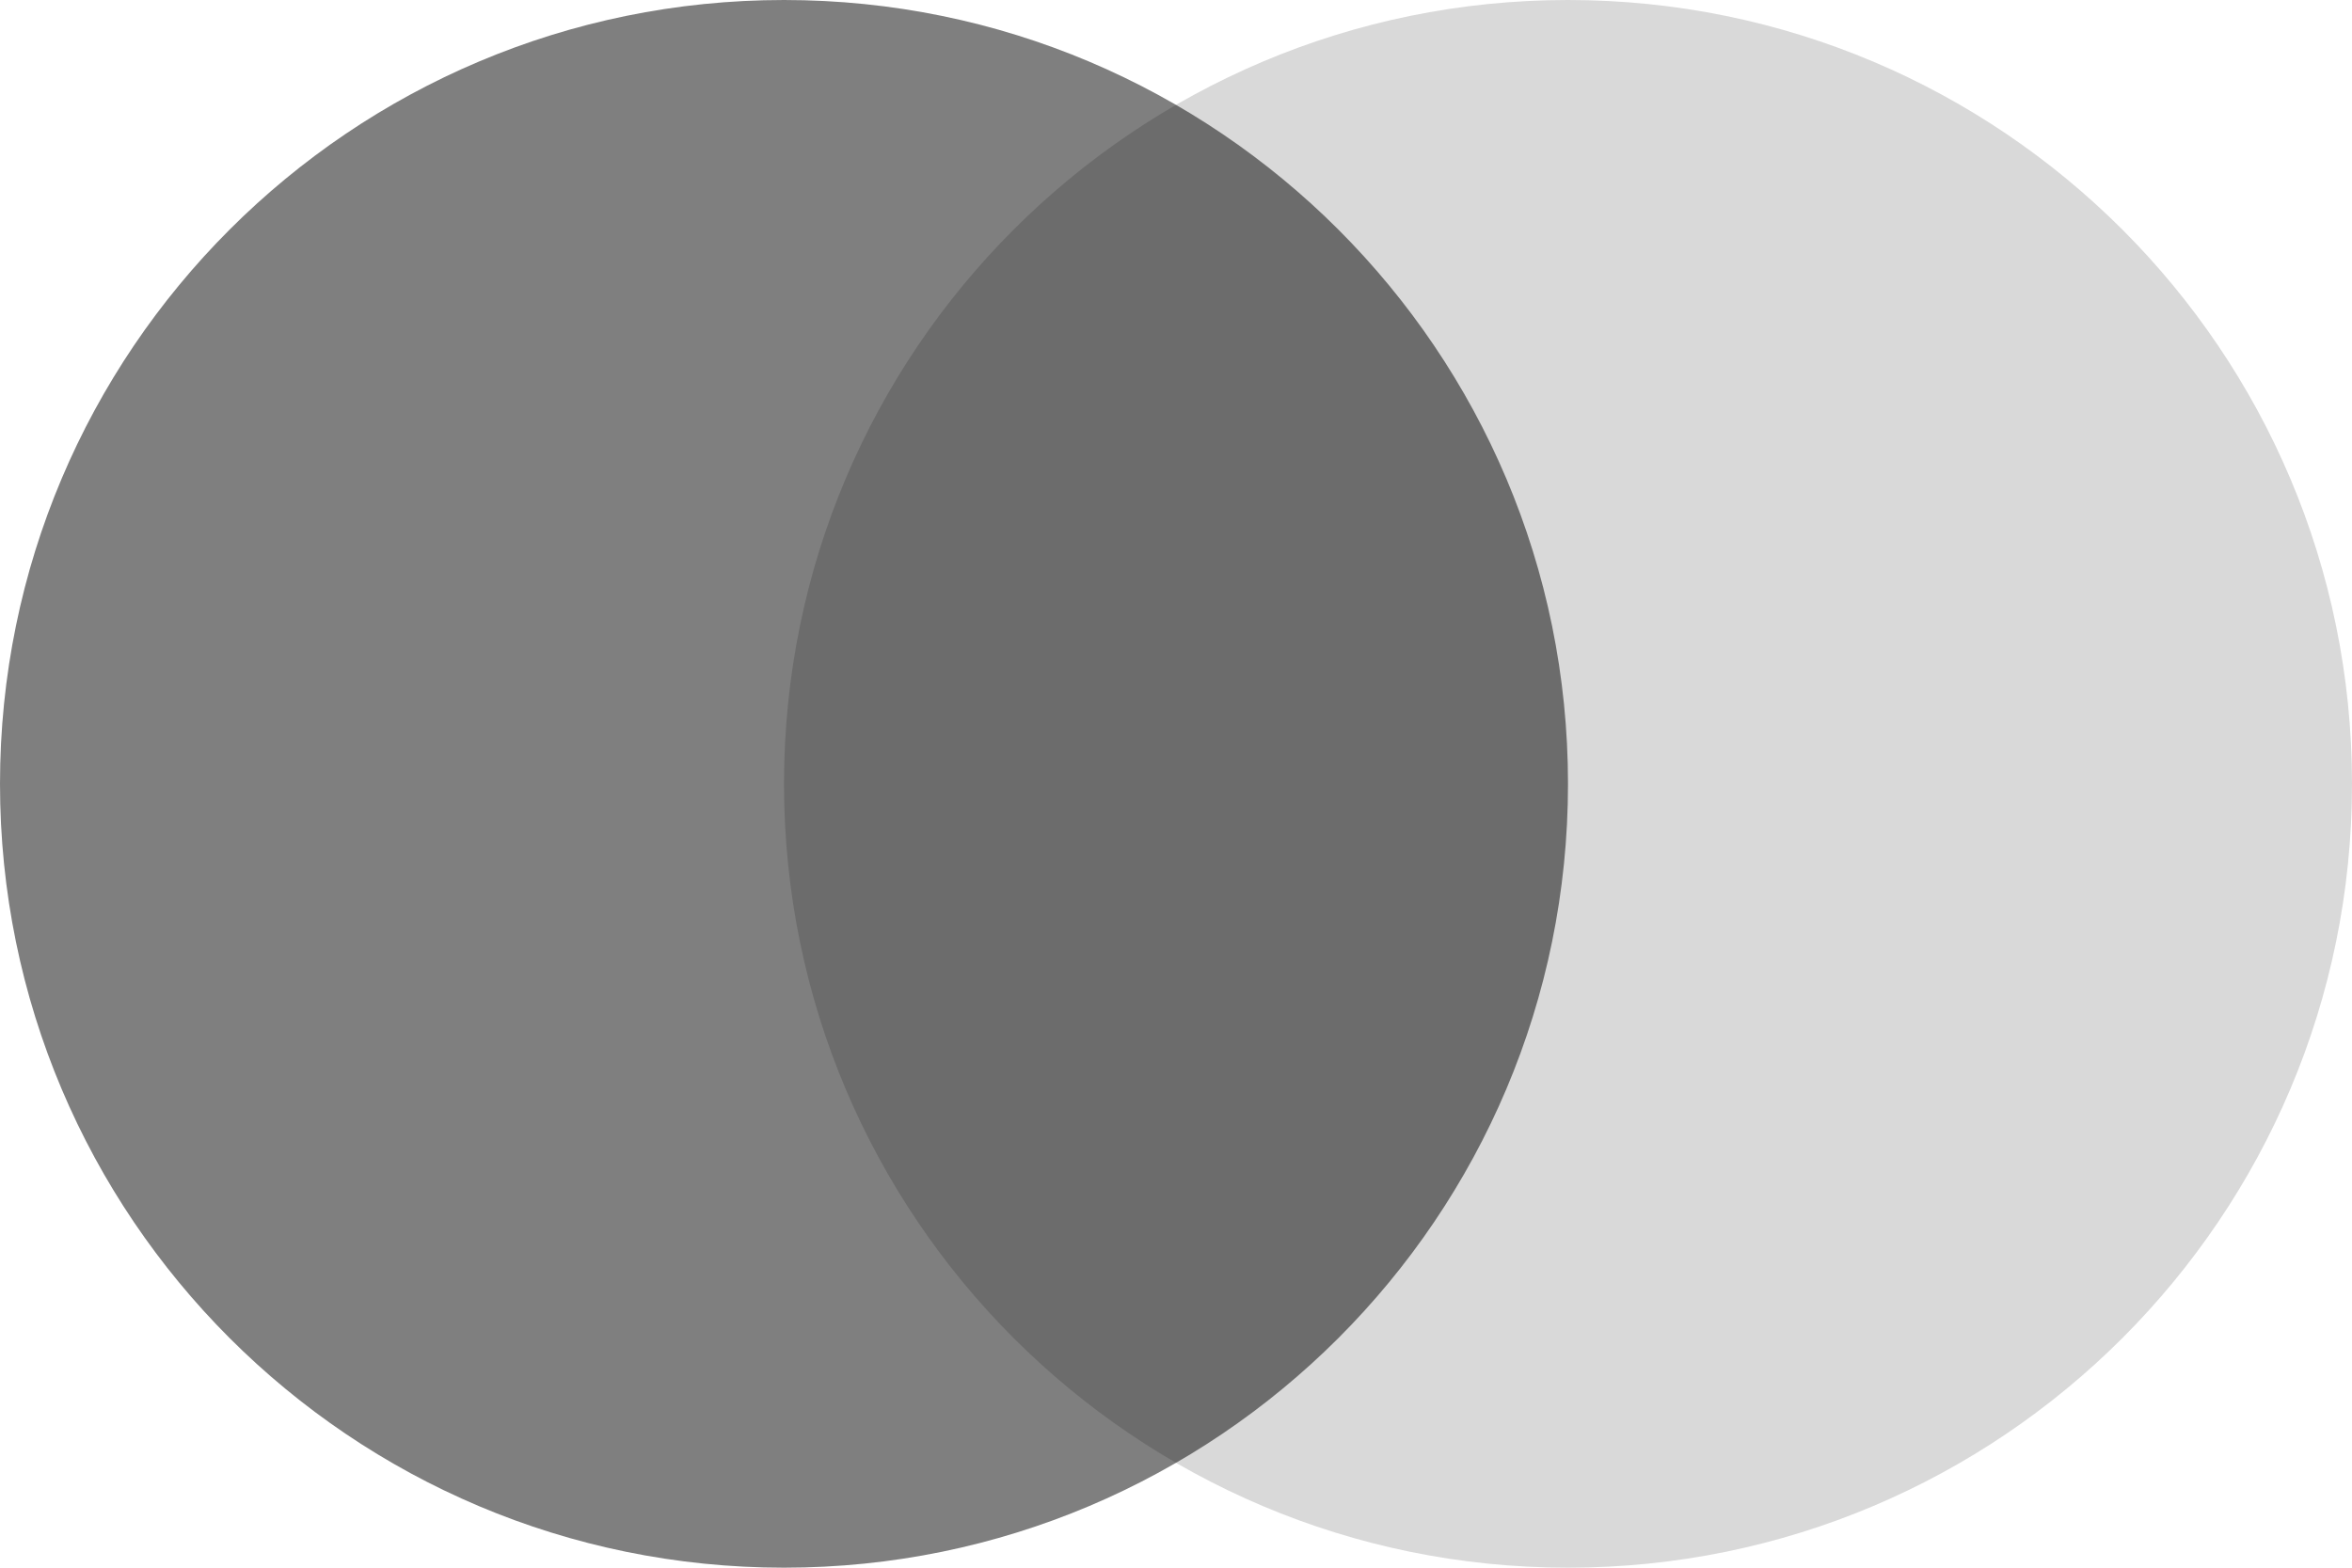
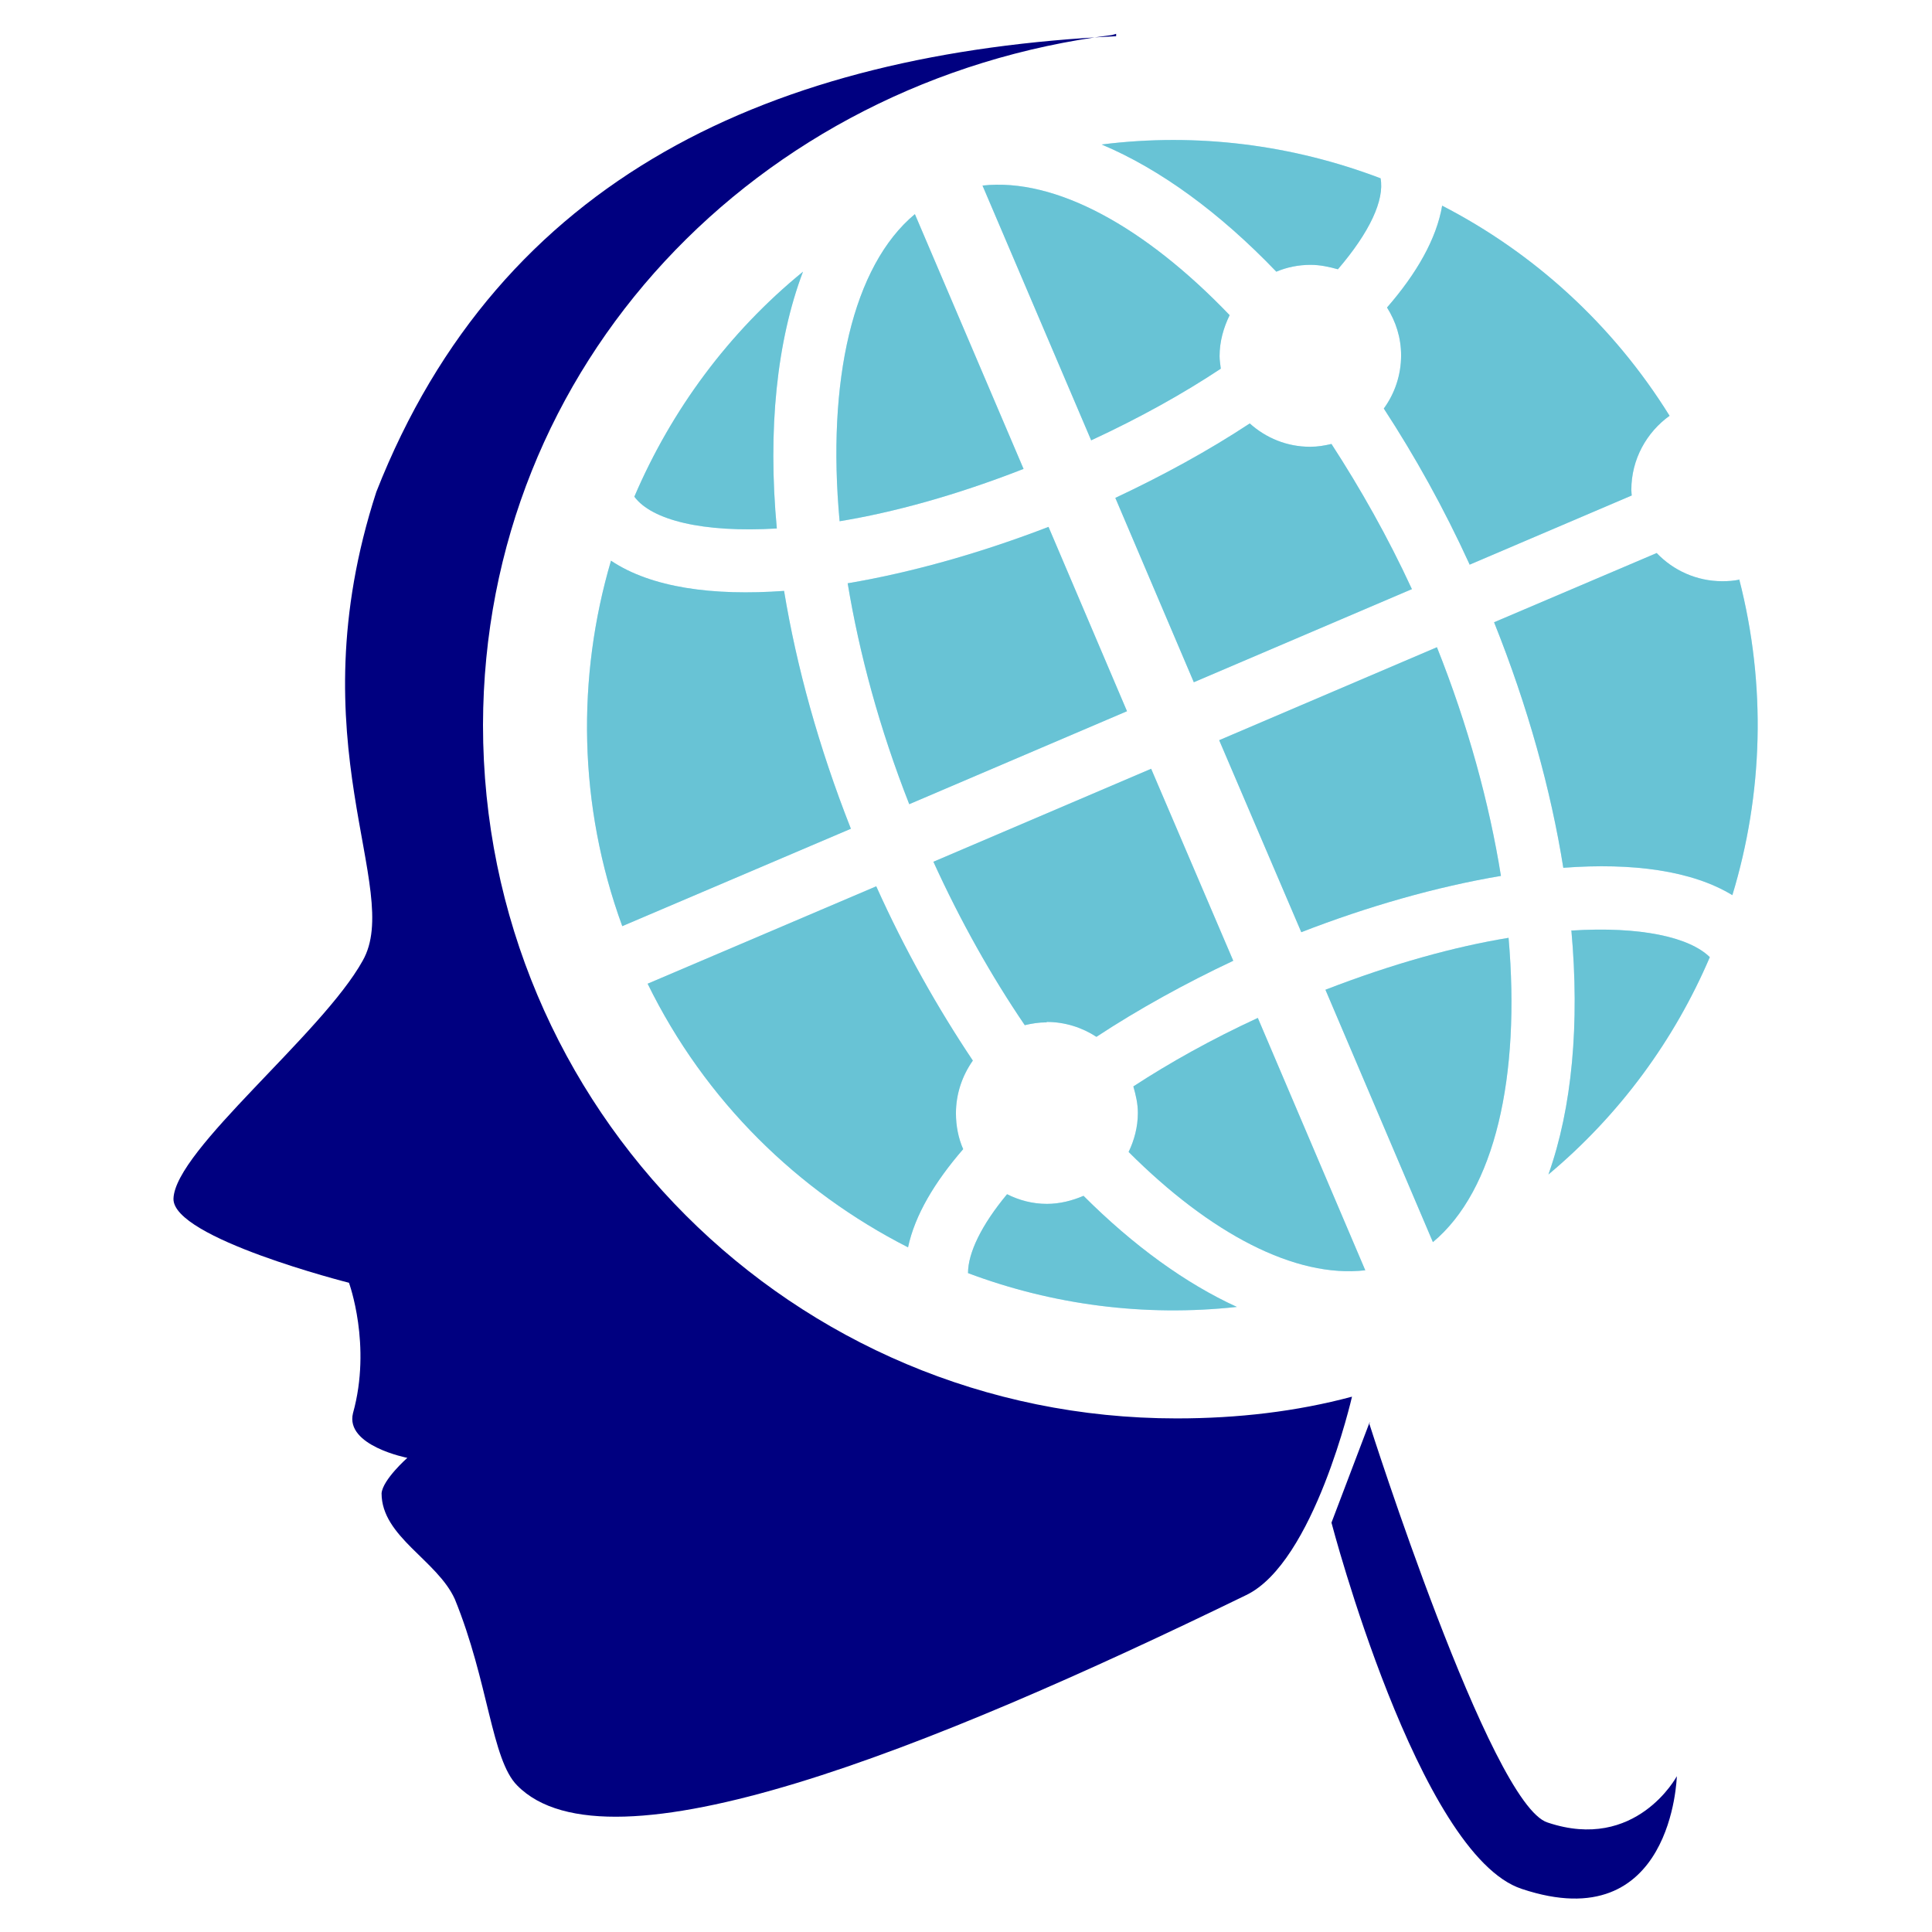
- <svg xmlns="http://www.w3.org/2000/svg" width="150" height="100" viewBox="0 0 150 100" fill="none">
-   <circle cx="50" cy="50" r="50" fill="black" fill-opacity="0.5" />
-   <circle cx="100" cy="50" r="50" fill="black" fill-opacity="0.15" />
+ <svg xmlns="http://www.w3.org/2000/svg" id="Camada_1" data-name="Camada 1" viewBox="0 0 48 48">
+   <defs>
+     <style>
+       .cls-1 {
+         fill: #b8ecff;
+       }
+ 
+       .cls-2 {
+         fill: navy;
+       }
+ 
+       .cls-3 {
+         fill: #68c3d5;
+       }
+     </style>
+   </defs>
+   <path id="path61" class="cls-2" d="M34.02,35.37s3.01,9.47,4.43,9.91c2.2.74,3.21-1.15,3.21-1.15,0,0-.1,4.05-3.85,2.8-2.57-.84-4.73-9.1-4.73-9.1l.95-2.5v.03Z" />
+   <path id="path38" class="cls-2" d="M27.73.9c-8.51.41-15.3,3.48-18.38,11.32-2.03,6.25.68,9.86-.34,11.65-1.01,1.82-4.66,4.7-4.7,5.91-.03.98,4.36,2.09,4.36,2.09,0,0,.57,1.55.1,3.24-.2.81,1.35,1.11,1.35,1.11,0,0-.61.54-.64.88,0,1.08,1.38,1.66,1.82,2.63.84,2.06.91,3.99,1.55,4.63,2.26,2.3,10.2-.88,18.11-4.73,1.69-.81,2.63-4.93,2.63-4.93-1.38.37-2.84.54-4.36.54-9.53,0-17.23-7.7-17.23-17.23C12.02,9.04,18.81,1.98,27.63.87l.1-.03h0v.07Z" />
+   <g>
+     <g>
+       <path class="cls-1" d="M19.3,13.13c-.23-2.46,0-4.66.65-6.38-1.85,1.51-3.27,3.44-4.19,5.59.43.58,1.69.9,3.54.79Z" />
+       <path class="cls-1" d="M19.49,14.68c-1.78.13-3.31-.08-4.31-.75-.85,2.89-.82,6.07.28,9.08l5.68-2.42c-.8-2.03-1.35-4.03-1.66-5.91Z" />
+       <path class="cls-1" d="M24.17,26.35c-.87-1.3-1.69-2.75-2.4-4.33l-5.68,2.42c1.43,2.92,3.74,5.16,6.47,6.55.17-.8.66-1.62,1.37-2.44-.12-.27-.18-.58-.18-.89,0-.49.16-.94.42-1.31Z" />
+       <path class="cls-1" d="M26.01,29.91c-.36,0-.69-.09-.99-.24-.64.77-.97,1.46-.97,1.96,2.1.79,4.39,1.09,6.68.84-1.27-.58-2.57-1.52-3.81-2.76-.28.12-.59.2-.91.2Z" />
+       <path class="cls-1" d="M28.16,27c.06.21.11.42.11.65,0,.35-.09.68-.23.97,2.03,2.03,4.14,3.14,5.88,2.94l-2.67-6.27c-1.17.54-2.2,1.12-3.09,1.7Z" />
+       <path class="cls-1" d="M26.01,25.39c.45,0,.88.14,1.23.37,1.05-.69,2.21-1.33,3.4-1.89l-2.04-4.77-5.41,2.31c.67,1.47,1.44,2.84,2.27,4.06.17-.04.35-.07.54-.07Z" />
+       <path class="cls-1" d="M21.06,14.49c.29,1.75.79,3.61,1.53,5.49l5.41-2.31-1.95-4.58c-1.66.64-3.38,1.13-4.98,1.4Z" />
+       <path class="cls-1" d="M25.43,11.65l-2.7-6.33c-1.55,1.29-2.19,4.15-1.87,7.63,1.34-.22,2.88-.64,4.57-1.3Z" />
+       <path class="cls-1" d="M36.51,14.03l4.03-1.72s-.01-.09-.01-.14c0-.76.38-1.43.95-1.84-1.41-2.27-3.38-4.05-5.65-5.22-.14.82-.63,1.68-1.37,2.53.22.35.35.75.35,1.19,0,.49-.16.95-.43,1.32.77,1.18,1.49,2.47,2.13,3.87Z" />
+       <path class="cls-1" d="M32.56,6.58c.24,0,.46.05.68.11.79-.92,1.16-1.72,1.06-2.26-2.18-.83-4.55-1.14-6.93-.84,1.45.61,2.93,1.69,4.34,3.16.26-.11.55-.17.85-.17Z" />
+       <path class="cls-1" d="M30.33,9.16c-.01-.1-.03-.21-.03-.31,0-.37.1-.71.25-1.02-2.1-2.19-4.32-3.42-6.14-3.22l2.7,6.33c1.23-.57,2.3-1.17,3.22-1.78Z" />
+       <path class="cls-1" d="M35.08,14.64c-.6-1.3-1.28-2.5-2-3.61-.17.04-.34.07-.53.07-.58,0-1.1-.22-1.5-.58-1.03.68-2.17,1.3-3.34,1.85l1.95,4.58,5.41-2.31Z" />
+       <path class="cls-1" d="M37.29,21.76c-.29-1.81-.82-3.75-1.59-5.68l-5.41,2.31,2.04,4.77c1.65-.64,3.36-1.13,4.97-1.4Z" />
+       <path class="cls-1" d="M32.93,24.59l2.67,6.27c1.54-1.28,2.18-4.11,1.88-7.56-1.34.22-2.87.64-4.55,1.29Z" />
+       <path class="cls-1" d="M39.04,23.11c.21,2.32.02,4.41-.57,6.07,1.77-1.48,3.13-3.34,4.01-5.4-.51-.5-1.73-.77-3.45-.66Z" />
+       <path class="cls-1" d="M43.22,14.4c-.14.03-.28.04-.43.04-.64,0-1.22-.27-1.63-.7l-4.04,1.72c.84,2.1,1.41,4.16,1.72,6.1,1.72-.13,3.2.07,4.2.68.76-2.5.85-5.21.17-7.85Z" />
+     </g>
+     <g>
+       <path class="cls-3" d="M19.3,13.13c-.23-2.46,0-4.66.65-6.38-1.85,1.51-3.27,3.44-4.19,5.59.43.58,1.69.9,3.54.79Z" />
+       <path class="cls-3" d="M19.49,14.68c-1.78.13-3.31-.08-4.31-.75-.85,2.89-.82,6.07.28,9.08l5.68-2.42c-.8-2.03-1.35-4.03-1.66-5.91Z" />
+       <path class="cls-3" d="M24.17,26.35c-.87-1.3-1.69-2.75-2.4-4.33l-5.68,2.42c1.43,2.92,3.74,5.16,6.47,6.55.17-.8.66-1.62,1.37-2.44-.12-.27-.18-.58-.18-.89,0-.49.16-.94.42-1.31Z" />
+       <path class="cls-3" d="M26.01,29.91c-.36,0-.69-.09-.99-.24-.64.77-.97,1.46-.97,1.96,2.1.79,4.39,1.09,6.68.84-1.27-.58-2.57-1.52-3.81-2.76-.28.12-.59.2-.91.2Z" />
+       <path class="cls-3" d="M28.16,27c.06.21.11.42.11.65,0,.35-.09.68-.23.97,2.03,2.03,4.14,3.14,5.88,2.94l-2.67-6.27c-1.17.54-2.2,1.12-3.09,1.7Z" />
+       <path class="cls-3" d="M26.01,25.39c.45,0,.88.14,1.23.37,1.05-.69,2.21-1.33,3.4-1.89l-2.04-4.77-5.41,2.31c.67,1.47,1.44,2.84,2.27,4.06.17-.04.35-.07.54-.07Z" />
+       <path class="cls-3" d="M21.06,14.49c.29,1.75.79,3.61,1.53,5.49l5.41-2.31-1.95-4.58c-1.66.64-3.38,1.13-4.98,1.4Z" />
+       <path class="cls-3" d="M25.43,11.65l-2.7-6.33c-1.55,1.29-2.19,4.15-1.87,7.63,1.34-.22,2.88-.64,4.57-1.3Z" />
+       <path class="cls-3" d="M36.51,14.03l4.03-1.72s-.01-.09-.01-.14c0-.76.38-1.43.95-1.84-1.41-2.27-3.38-4.05-5.65-5.22-.14.82-.63,1.68-1.37,2.53.22.35.35.75.35,1.19,0,.49-.16.95-.43,1.32.77,1.18,1.49,2.47,2.13,3.87Z" />
+       <path class="cls-3" d="M32.56,6.58c.24,0,.46.05.68.11.79-.92,1.16-1.72,1.06-2.26-2.18-.83-4.55-1.14-6.93-.84,1.45.61,2.93,1.69,4.34,3.16.26-.11.55-.17.85-.17Z" />
+       <path class="cls-3" d="M30.33,9.16c-.01-.1-.03-.21-.03-.31,0-.37.1-.71.25-1.02-2.1-2.19-4.32-3.42-6.14-3.22l2.7,6.33c1.23-.57,2.3-1.17,3.22-1.78Z" />
+       <path class="cls-3" d="M35.08,14.64c-.6-1.3-1.28-2.5-2-3.61-.17.04-.34.07-.53.07-.58,0-1.1-.22-1.5-.58-1.03.68-2.17,1.3-3.34,1.85l1.95,4.58,5.41-2.31Z" />
+       <path class="cls-3" d="M37.29,21.76c-.29-1.81-.82-3.75-1.59-5.68l-5.41,2.31,2.04,4.77c1.65-.64,3.36-1.13,4.97-1.4Z" />
+       <path class="cls-3" d="M32.93,24.59l2.67,6.27c1.54-1.28,2.18-4.11,1.88-7.56-1.34.22-2.87.64-4.55,1.29Z" />
+       <path class="cls-3" d="M39.04,23.11c.21,2.32.02,4.41-.57,6.07,1.77-1.48,3.13-3.34,4.01-5.4-.51-.5-1.73-.77-3.45-.66Z" />
+       <path class="cls-3" d="M43.22,14.4c-.14.03-.28.04-.43.04-.64,0-1.22-.27-1.63-.7l-4.04,1.72c.84,2.1,1.41,4.16,1.72,6.1,1.72-.13,3.2.07,4.2.68.76-2.5.85-5.21.17-7.85Z" />
+     </g>
+   </g>
</svg>
